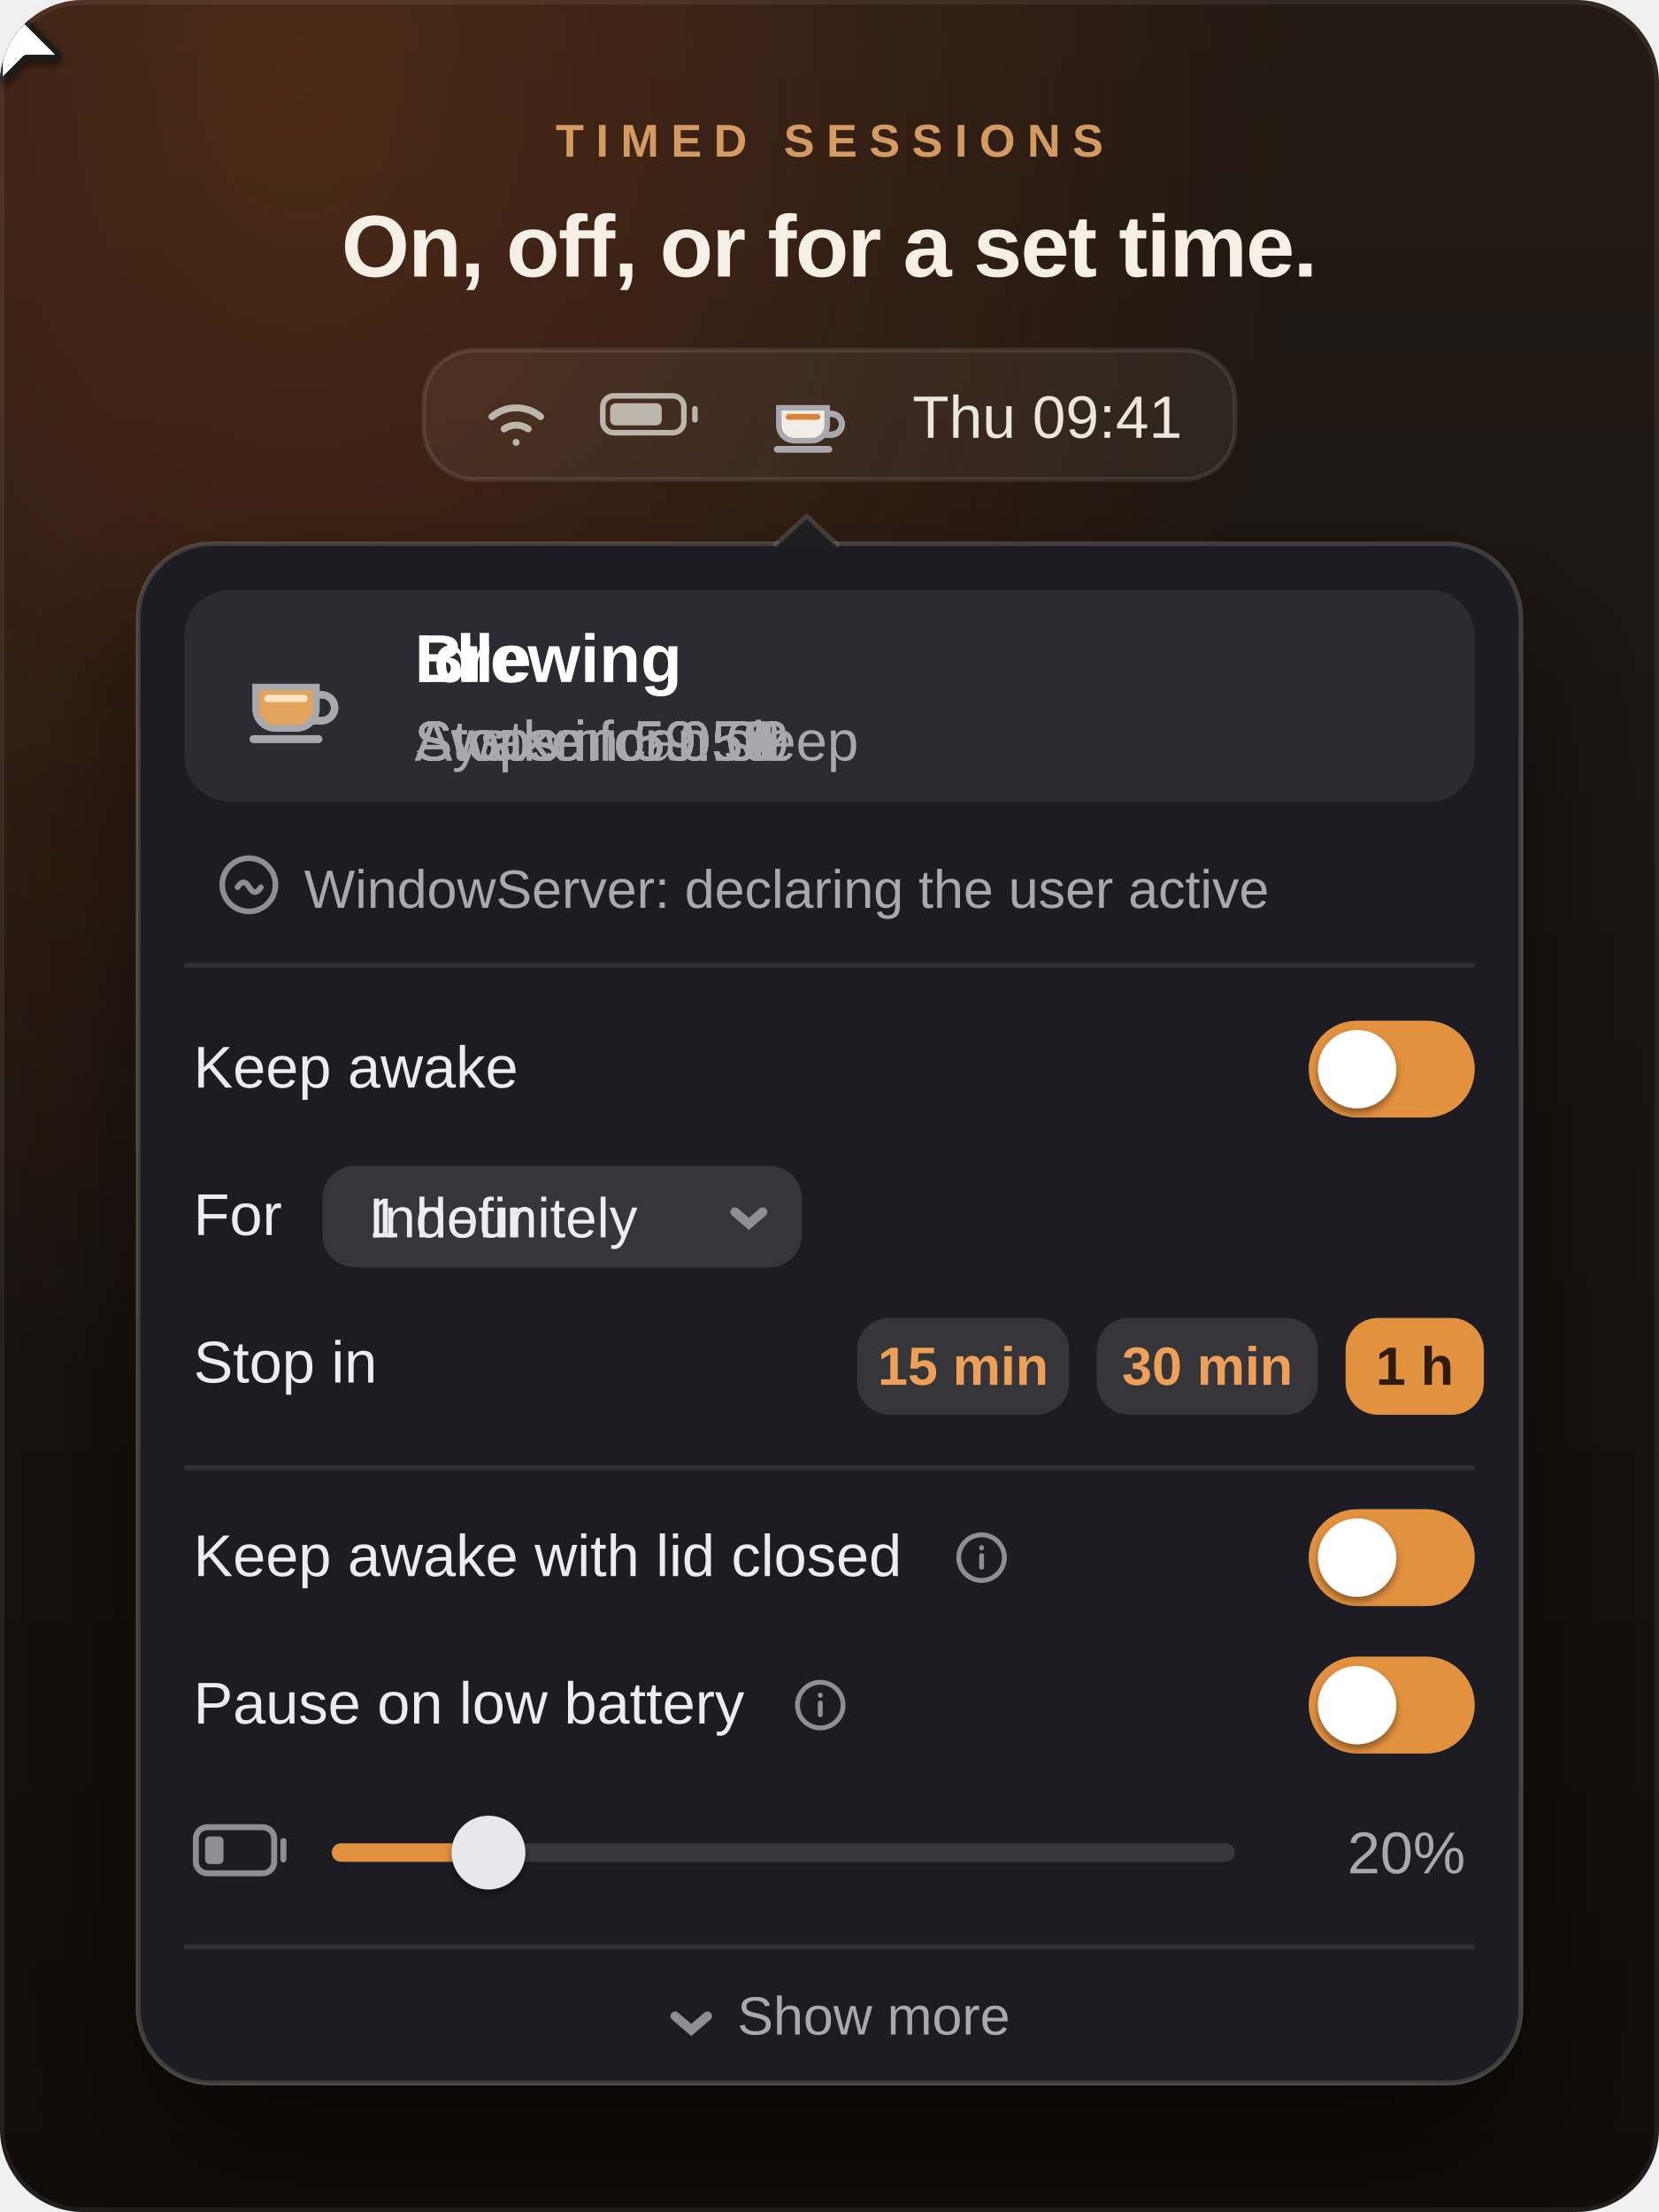
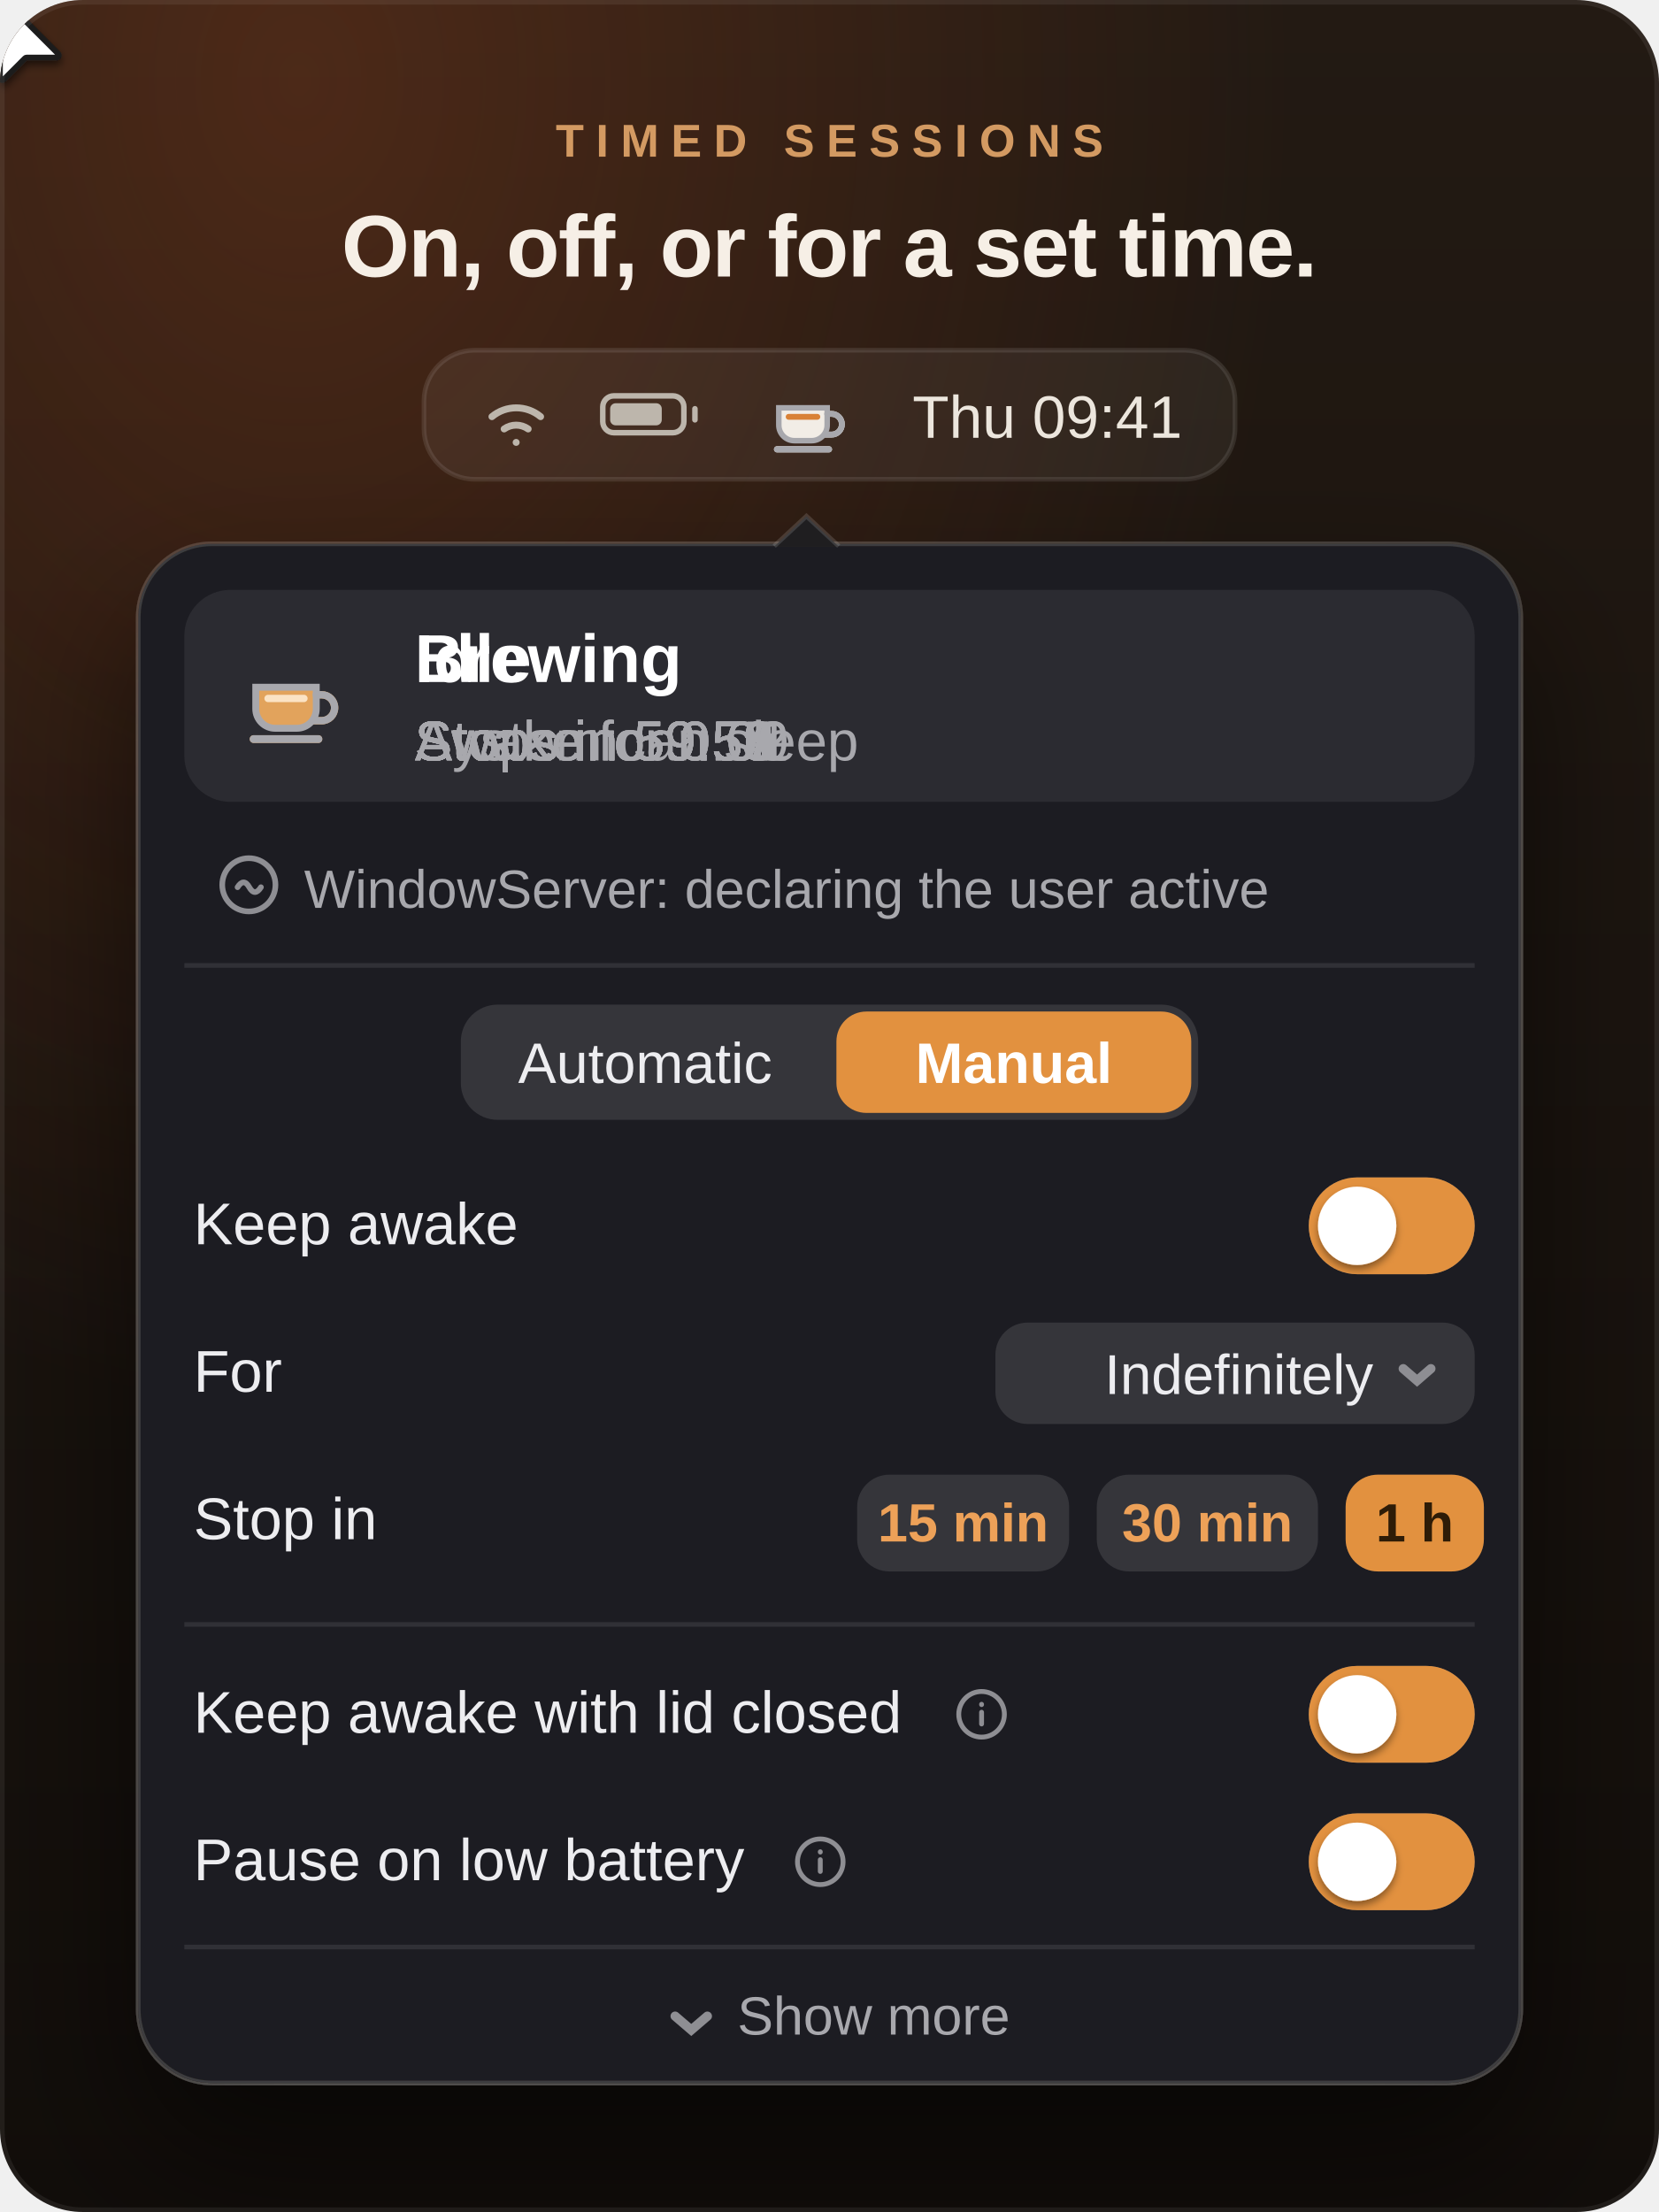
<svg xmlns="http://www.w3.org/2000/svg" viewBox="0 0 360 480" width="360" height="480" role="img" aria-label="Keepresso menu: switching keep-awake on, picking a one hour session that counts down, then switching it off">
-   <style>text{font-family:-apple-system, BlinkMacSystemFont, 'SF Pro Text', 'Segoe UI', 'Helvetica Neue', Arial, sans-serif}.steam{opacity:0;animation:steam 3s ease-in-out infinite}.steam.s2{animation-delay:1s}.steam.s3{animation-delay:2s}@keyframes steam{0%{opacity:0;transform:translateY(4px)}30%{opacity:.9;transform:translateY(0)}65%{opacity:.35;transform:translateY(-3px)}100%{opacity:0;transform:translateY(-6px)}}.sc&gt;g{opacity:0;animation:1.3s linear infinite}.sc&gt;g:nth-child(1){animation-name:c1}.sc&gt;g:nth-child(2){animation-name:c2}.sc&gt;g:nth-child(3){animation-name:c3}.sc&gt;g:nth-child(4){animation-name:c4}.sc&gt;g:nth-child(5){animation-name:c5}.sc&gt;g:nth-child(6){animation-name:c6}.sc&gt;g:nth-child(7){animation-name:c7}.sc&gt;g:nth-child(8){animation-name:c8}.sc&gt;g:nth-child(9){animation-name:c9}.sc&gt;g:nth-child(10){animation-name:c10}@keyframes c1{0%,0%{opacity:0}0.01%,10%{opacity:1}10.01%,100%{opacity:0}}@keyframes c2{0%,10%{opacity:0}10.01%,20%{opacity:1}20.01%,100%{opacity:0}}@keyframes c3{0%,20%{opacity:0}20.01%,30%{opacity:1}30.01%,100%{opacity:0}}@keyframes c4{0%,30%{opacity:0}30.01%,40%{opacity:1}40.01%,100%{opacity:0}}@keyframes c5{0%,40%{opacity:0}40.01%,50%{opacity:1}50.01%,100%{opacity:0}}@keyframes c6{0%,50%{opacity:0}50.01%,60%{opacity:1}60.01%,100%{opacity:0}}@keyframes c7{0%,60%{opacity:0}60.01%,70%{opacity:1}70.01%,100%{opacity:0}}@keyframes c8{0%,70%{opacity:0}70.01%,80%{opacity:1}80.01%,100%{opacity:0}}@keyframes c9{0%,80%{opacity:0}80.01%,90%{opacity:1}90.01%,100%{opacity:0}}@keyframes c10{0%,90%{opacity:0}90.01%,100%{opacity:1}100.01%,100%{opacity:0}}.su&gt;g{opacity:0;animation:2s linear infinite}.su&gt;g:nth-child(1){animation-name:u1}.su&gt;g:nth-child(2){animation-name:u2}.su&gt;g:nth-child(3){animation-name:u3}.su&gt;g:nth-child(4){animation-name:u4}.su&gt;g:nth-child(5){animation-name:u5}.su&gt;g:nth-child(6){animation-name:u6}.su&gt;g:nth-child(7){animation-name:u7}.su&gt;g:nth-child(8){animation-name:u8}@keyframes u1{0%,0.0%{opacity:0}0.01%,12.5%{opacity:1}12.51%,100%{opacity:0}}@keyframes u2{0%,12.5%{opacity:0}12.51%,25.0%{opacity:1}25.01%,100%{opacity:0}}@keyframes u3{0%,25.0%{opacity:0}25.01%,37.5%{opacity:1}37.51%,100%{opacity:0}}@keyframes u4{0%,37.5%{opacity:0}37.51%,50.0%{opacity:1}50.01%,100%{opacity:0}}@keyframes u5{0%,50.0%{opacity:0}50.01%,62.5%{opacity:1}62.51%,100%{opacity:0}}@keyframes u6{0%,62.5%{opacity:0}62.51%,75.0%{opacity:1}75.01%,100%{opacity:0}}@keyframes u7{0%,75.0%{opacity:0}75.01%,87.5%{opacity:1}87.51%,100%{opacity:0}}@keyframes u8{0%,87.5%{opacity:0}87.51%,100.0%{opacity:1}100.01%,100%{opacity:0}}@keyframes a1{0.000%{opacity:0;animation-timing-function:linear}13.333%{opacity:0;animation-timing-function:linear}14.375%{opacity:1;animation-timing-function:linear}85.625%{opacity:1;animation-timing-function:linear}86.667%{opacity:0;animation-timing-function:linear}100.000%{opacity:0;animation-timing-function:linear}}.a1{animation:a1 12s infinite}@keyframes a2{0.000%{opacity:1;animation-timing-function:linear}12.292%{opacity:1;animation-timing-function:linear}13.333%{opacity:0;animation-timing-function:linear}86.667%{opacity:0;animation-timing-function:linear}87.708%{opacity:1;animation-timing-function:linear}100.000%{opacity:1;animation-timing-function:linear}}.a2{animation:a2 12s infinite}@keyframes a3{0.000%{opacity:0;animation-timing-function:linear}13.333%{opacity:0;animation-timing-function:linear}15.000%{opacity:1;animation-timing-function:linear}85.000%{opacity:1;animation-timing-function:linear}86.667%{opacity:0;animation-timing-function:linear}100.000%{opacity:0;animation-timing-function:linear}}.a3{animation:a3 12s infinite}@keyframes a4{0.000%{opacity:0;animation-timing-function:linear}13.333%{opacity:0;animation-timing-function:linear}14.375%{opacity:1;animation-timing-function:linear}85.625%{opacity:1;animation-timing-function:linear}86.667%{opacity:0;animation-timing-function:linear}100.000%{opacity:0;animation-timing-function:linear}}.a4{animation:a4 12s infinite}@keyframes a5{0.000%{opacity:1;animation-timing-function:linear}12.292%{opacity:1;animation-timing-function:linear}13.333%{opacity:0;animation-timing-function:linear}86.667%{opacity:0;animation-timing-function:linear}87.708%{opacity:1;animation-timing-function:linear}100.000%{opacity:1;animation-timing-function:linear}}.a5{animation:a5 12s infinite}@keyframes a6{0.000%{opacity:0;animation-timing-function:linear}13.333%{opacity:0;animation-timing-function:linear}15.000%{opacity:1;animation-timing-function:linear}85.000%{opacity:1;animation-timing-function:linear}86.667%{opacity:0;animation-timing-function:linear}100.000%{opacity:0;animation-timing-function:linear}}.a6{animation:a6 12s infinite}@keyframes a7{0.000%{opacity:1;animation-timing-function:linear}12.708%{opacity:1;animation-timing-function:linear}13.333%{opacity:0;animation-timing-function:linear}86.667%{opacity:0;animation-timing-function:linear}87.292%{opacity:1;animation-timing-function:linear}100.000%{opacity:1;animation-timing-function:linear}}.a7{animation:a7 12s infinite}@keyframes a8{0.000%{opacity:0;animation-timing-function:linear}13.333%{opacity:0;animation-timing-function:linear}13.958%{opacity:1;animation-timing-function:linear}86.042%{opacity:1;animation-timing-function:linear}86.667%{opacity:0;animation-timing-function:linear}100.000%{opacity:0;animation-timing-function:linear}}.a8{animation:a8 12s infinite}@keyframes a9{0.000%{opacity:0;animation-timing-function:linear}13.333%{opacity:0;animation-timing-function:linear}13.417%{opacity:1;animation-timing-function:linear}21.583%{opacity:1;animation-timing-function:linear}21.667%{opacity:0;animation-timing-function:linear}100.000%{opacity:0;animation-timing-function:linear}}.a9{animation:a9 12s infinite}@keyframes a10{0.000%{opacity:0;animation-timing-function:linear}21.667%{opacity:0;animation-timing-function:linear}21.750%{opacity:1;animation-timing-function:linear}29.917%{opacity:1;animation-timing-function:linear}30.000%{opacity:0;animation-timing-function:linear}100.000%{opacity:0;animation-timing-function:linear}}.a10{animation:a10 12s infinite}@keyframes a11{0.000%{opacity:0;animation-timing-function:linear}30.000%{opacity:0;animation-timing-function:linear}30.083%{opacity:1;animation-timing-function:linear}33.250%{opacity:1;animation-timing-function:linear}33.333%{opacity:0;animation-timing-function:linear}100.000%{opacity:0;animation-timing-function:linear}}.a11{animation:a11 12s infinite}@keyframes a12{0.000%{opacity:0;animation-timing-function:linear}33.333%{opacity:0;animation-timing-function:linear}33.417%{opacity:1;animation-timing-function:linear}41.583%{opacity:1;animation-timing-function:linear}41.667%{opacity:0;animation-timing-function:linear}100.000%{opacity:0;animation-timing-function:linear}}.a12{animation:a12 12s infinite}@keyframes a13{0.000%{opacity:0;animation-timing-function:linear}41.667%{opacity:0;animation-timing-function:linear}41.750%{opacity:1;animation-timing-function:linear}49.917%{opacity:1;animation-timing-function:linear}50.000%{opacity:0;animation-timing-function:linear}100.000%{opacity:0;animation-timing-function:linear}}.a13{animation:a13 12s infinite}@keyframes a14{0.000%{opacity:0;animation-timing-function:linear}50.000%{opacity:0;animation-timing-function:linear}50.083%{opacity:1;animation-timing-function:linear}58.250%{opacity:1;animation-timing-function:linear}58.333%{opacity:0;animation-timing-function:linear}100.000%{opacity:0;animation-timing-function:linear}}.a14{animation:a14 12s infinite}@keyframes a15{0.000%{opacity:0;animation-timing-function:linear}58.333%{opacity:0;animation-timing-function:linear}58.417%{opacity:1;animation-timing-function:linear}66.583%{opacity:1;animation-timing-function:linear}66.667%{opacity:0;animation-timing-function:linear}100.000%{opacity:0;animation-timing-function:linear}}.a15{animation:a15 12s infinite}@keyframes a16{0.000%{opacity:0;animation-timing-function:linear}66.667%{opacity:0;animation-timing-function:linear}66.750%{opacity:1;animation-timing-function:linear}74.917%{opacity:1;animation-timing-function:linear}75.000%{opacity:0;animation-timing-function:linear}100.000%{opacity:0;animation-timing-function:linear}}.a16{animation:a16 12s infinite}@keyframes a17{0.000%{opacity:0;animation-timing-function:linear}75.000%{opacity:0;animation-timing-function:linear}75.083%{opacity:1;animation-timing-function:linear}83.250%{opacity:1;animation-timing-function:linear}83.333%{opacity:0;animation-timing-function:linear}100.000%{opacity:0;animation-timing-function:linear}}.a17{animation:a17 12s infinite}@keyframes a18{0.000%{opacity:0;animation-timing-function:linear}83.333%{opacity:0;animation-timing-function:linear}83.417%{opacity:1;animation-timing-function:linear}86.583%{opacity:1;animation-timing-function:linear}86.667%{opacity:0;animation-timing-function:linear}100.000%{opacity:0;animation-timing-function:linear}}.a18{animation:a18 12s infinite}@keyframes a19{0.000%{opacity:0;animation-timing-function:linear}13.333%{opacity:0;animation-timing-function:linear}14.375%{opacity:1;animation-timing-function:linear}85.625%{opacity:1;animation-timing-function:linear}86.667%{opacity:0;animation-timing-function:linear}100.000%{opacity:0;animation-timing-function:linear}}.a19{animation:a19 12s infinite}@keyframes a20{0.000%{transform:translateX(0px);animation-timing-function:linear}13.333%{transform:translateX(0px);animation-timing-function:ease-in-out}15.417%{transform:translateX(15px);animation-timing-function:linear}86.667%{transform:translateX(15px);animation-timing-function:ease-in-out}88.750%{transform:translateX(0px);animation-timing-function:linear}100.000%{transform:translateX(0px);animation-timing-function:linear}}.a20{animation:a20 12s infinite}@keyframes a21{0.000%{opacity:1;animation-timing-function:linear}32.708%{opacity:1;animation-timing-function:linear}33.333%{opacity:0;animation-timing-function:linear}86.667%{opacity:0;animation-timing-function:linear}87.292%{opacity:1;animation-timing-function:linear}100.000%{opacity:1;animation-timing-function:linear}}.a21{animation:a21 12s infinite}@keyframes a22{0.000%{opacity:0;animation-timing-function:linear}33.333%{opacity:0;animation-timing-function:linear}33.958%{opacity:1;animation-timing-function:linear}86.042%{opacity:1;animation-timing-function:linear}86.667%{opacity:0;animation-timing-function:linear}100.000%{opacity:0;animation-timing-function:linear}}.a22{animation:a22 12s infinite}@keyframes a23{0.000%{opacity:0;animation-timing-function:linear}33.333%{opacity:0;animation-timing-function:linear}33.750%{opacity:1;animation-timing-function:linear}36.667%{opacity:1;animation-timing-function:linear}37.083%{opacity:0;animation-timing-function:linear}100.000%{opacity:0;animation-timing-function:linear}}.a23{animation:a23 12s infinite}@keyframes a24{0.000%{opacity:0;animation-timing-function:linear}15.833%{opacity:0;animation-timing-function:linear}17.083%{opacity:1;animation-timing-function:linear}84.583%{opacity:1;animation-timing-function:linear}85.833%{opacity:0;animation-timing-function:linear}100.000%{opacity:0;animation-timing-function:linear}}.a24{animation:a24 12s infinite}@keyframes a25{0.000%{opacity:0;animation-timing-function:linear}100.000%{opacity:0;animation-timing-function:linear}}.a25{animation:a25 12s infinite}@keyframes a26{0.000%{transform:translateX(0px);animation-timing-function:linear}100.000%{transform:translateX(0px);animation-timing-function:linear}}.a26{animation:a26 12s infinite}@keyframes a27{0.000%{opacity:1;animation-timing-function:linear}100.000%{opacity:1;animation-timing-function:linear}}.a27{animation:a27 12s infinite}@keyframes a28{0.000%{transform:translateX(15px);animation-timing-function:linear}100.000%{transform:translateX(15px);animation-timing-function:linear}}.a28{animation:a28 12s infinite}@keyframes a29{0.000%{transform:translateY(-32px);animation-timing-function:linear}13.333%{transform:translateY(-32px);animation-timing-function:ease-in-out}16.250%{transform:translateY(0px);animation-timing-function:linear}86.667%{transform:translateY(0px);animation-timing-function:ease-in-out}89.583%{transform:translateY(-32px);animation-timing-function:linear}100.000%{transform:translateY(-32px);animation-timing-function:linear}}.a29{animation:a29 12s infinite}@keyframes a30{0.000%{transform:translate(250px,388px);animation-timing-function:cubic-bezier(.3,.7,.3,1)}5.000%{transform:translate(250px,388px);animation-timing-function:cubic-bezier(.3,.7,.3,1)}11.667%{transform:translate(306px,235px);animation-timing-function:cubic-bezier(.3,.7,.3,1)}23.333%{transform:translate(306px,235px);animation-timing-function:cubic-bezier(.3,.7,.3,1)}30.000%{transform:translate(310.0px,300px);animation-timing-function:cubic-bezier(.3,.7,.3,1)}39.167%{transform:translate(310.0px,300px);animation-timing-function:cubic-bezier(.3,.7,.3,1)}46.667%{transform:translate(250px,388px);animation-timing-function:cubic-bezier(.3,.7,.3,1)}76.667%{transform:translate(250px,388px);animation-timing-function:cubic-bezier(.3,.7,.3,1)}83.333%{transform:translate(306px,235px);animation-timing-function:cubic-bezier(.3,.7,.3,1)}100.000%{transform:translate(306px,235px);animation-timing-function:linear}}.a30{animation:a30 12s infinite}@keyframes a31{0.000%{opacity:0;animation-timing-function:linear}2.083%{opacity:0;animation-timing-function:linear}3.542%{opacity:1;animation-timing-function:linear}46.875%{opacity:1;animation-timing-function:linear}48.333%{opacity:0;animation-timing-function:linear}75.000%{opacity:0;animation-timing-function:linear}76.458%{opacity:1;animation-timing-function:linear}90.208%{opacity:1;animation-timing-function:linear}91.667%{opacity:0;animation-timing-function:linear}100.000%{opacity:0;animation-timing-function:linear}}.a31{animation:a31 12s infinite}@keyframes a32{0.000%{transform:scale(1);animation-timing-function:linear}11.333%{transform:scale(1);animation-timing-function:linear}12.500%{transform:scale(0.8);animation-timing-function:linear}13.500%{transform:scale(0.8);animation-timing-function:linear}14.667%{transform:scale(1);animation-timing-function:linear}31.750%{transform:scale(1);animation-timing-function:linear}32.917%{transform:scale(0.8);animation-timing-function:linear}33.917%{transform:scale(0.8);animation-timing-function:linear}35.083%{transform:scale(1);animation-timing-function:linear}84.667%{transform:scale(1);animation-timing-function:linear}85.833%{transform:scale(0.8);animation-timing-function:linear}86.833%{transform:scale(0.8);animation-timing-function:linear}88.000%{transform:scale(1);animation-timing-function:linear}100.000%{transform:scale(1);animation-timing-function:linear}}.a32{animation:a32 12s infinite}@media (prefers-reduced-motion:reduce){*{animation-play-state:paused!important;animation-delay:0s!important}.sc&gt;g:first-child,.su&gt;g:first-child{animation:none!important;opacity:1}}</style>
+   <style>text{font-family:-apple-system, BlinkMacSystemFont, 'SF Pro Text', 'Segoe UI', 'Helvetica Neue', Arial, sans-serif}.steam{opacity:0;animation:steam 3s ease-in-out infinite}.steam.s2{animation-delay:1s}.steam.s3{animation-delay:2s}@keyframes steam{0%{opacity:0;transform:translateY(4px)}30%{opacity:.9;transform:translateY(0)}65%{opacity:.35;transform:translateY(-3px)}100%{opacity:0;transform:translateY(-6px)}}.sc&gt;g{opacity:0;animation:1.3s linear infinite}.sc&gt;g:nth-child(1){animation-name:c1}.sc&gt;g:nth-child(2){animation-name:c2}.sc&gt;g:nth-child(3){animation-name:c3}.sc&gt;g:nth-child(4){animation-name:c4}.sc&gt;g:nth-child(5){animation-name:c5}.sc&gt;g:nth-child(6){animation-name:c6}.sc&gt;g:nth-child(7){animation-name:c7}.sc&gt;g:nth-child(8){animation-name:c8}.sc&gt;g:nth-child(9){animation-name:c9}.sc&gt;g:nth-child(10){animation-name:c10}@keyframes c1{0%,0%{opacity:0}0.01%,10%{opacity:1}10.01%,100%{opacity:0}}@keyframes c2{0%,10%{opacity:0}10.01%,20%{opacity:1}20.01%,100%{opacity:0}}@keyframes c3{0%,20%{opacity:0}20.01%,30%{opacity:1}30.01%,100%{opacity:0}}@keyframes c4{0%,30%{opacity:0}30.01%,40%{opacity:1}40.01%,100%{opacity:0}}@keyframes c5{0%,40%{opacity:0}40.01%,50%{opacity:1}50.01%,100%{opacity:0}}@keyframes c6{0%,50%{opacity:0}50.01%,60%{opacity:1}60.01%,100%{opacity:0}}@keyframes c7{0%,60%{opacity:0}60.01%,70%{opacity:1}70.01%,100%{opacity:0}}@keyframes c8{0%,70%{opacity:0}70.01%,80%{opacity:1}80.01%,100%{opacity:0}}@keyframes c9{0%,80%{opacity:0}80.01%,90%{opacity:1}90.01%,100%{opacity:0}}@keyframes c10{0%,90%{opacity:0}90.01%,100%{opacity:1}100.01%,100%{opacity:0}}.su&gt;g{opacity:0;animation:2s linear infinite}.su&gt;g:nth-child(1){animation-name:u1}.su&gt;g:nth-child(2){animation-name:u2}.su&gt;g:nth-child(3){animation-name:u3}.su&gt;g:nth-child(4){animation-name:u4}.su&gt;g:nth-child(5){animation-name:u5}.su&gt;g:nth-child(6){animation-name:u6}.su&gt;g:nth-child(7){animation-name:u7}.su&gt;g:nth-child(8){animation-name:u8}@keyframes u1{0%,0.0%{opacity:0}0.01%,12.5%{opacity:1}12.51%,100%{opacity:0}}@keyframes u2{0%,12.5%{opacity:0}12.51%,25.0%{opacity:1}25.01%,100%{opacity:0}}@keyframes u3{0%,25.0%{opacity:0}25.01%,37.5%{opacity:1}37.51%,100%{opacity:0}}@keyframes u4{0%,37.5%{opacity:0}37.51%,50.0%{opacity:1}50.01%,100%{opacity:0}}@keyframes u5{0%,50.0%{opacity:0}50.01%,62.5%{opacity:1}62.51%,100%{opacity:0}}@keyframes u6{0%,62.5%{opacity:0}62.51%,75.0%{opacity:1}75.01%,100%{opacity:0}}@keyframes u7{0%,75.0%{opacity:0}75.01%,87.5%{opacity:1}87.51%,100%{opacity:0}}@keyframes u8{0%,87.5%{opacity:0}87.51%,100.0%{opacity:1}100.01%,100%{opacity:0}}@keyframes a1{0.000%{opacity:0;animation-timing-function:linear}13.333%{opacity:0;animation-timing-function:linear}14.375%{opacity:1;animation-timing-function:linear}85.625%{opacity:1;animation-timing-function:linear}86.667%{opacity:0;animation-timing-function:linear}100.000%{opacity:0;animation-timing-function:linear}}.a1{animation:a1 12s infinite}@keyframes a2{0.000%{opacity:1;animation-timing-function:linear}12.292%{opacity:1;animation-timing-function:linear}13.333%{opacity:0;animation-timing-function:linear}86.667%{opacity:0;animation-timing-function:linear}87.708%{opacity:1;animation-timing-function:linear}100.000%{opacity:1;animation-timing-function:linear}}.a2{animation:a2 12s infinite}@keyframes a3{0.000%{opacity:0;animation-timing-function:linear}13.333%{opacity:0;animation-timing-function:linear}15.000%{opacity:1;animation-timing-function:linear}85.000%{opacity:1;animation-timing-function:linear}86.667%{opacity:0;animation-timing-function:linear}100.000%{opacity:0;animation-timing-function:linear}}.a3{animation:a3 12s infinite}@keyframes a4{0.000%{opacity:0;animation-timing-function:linear}13.333%{opacity:0;animation-timing-function:linear}14.375%{opacity:1;animation-timing-function:linear}85.625%{opacity:1;animation-timing-function:linear}86.667%{opacity:0;animation-timing-function:linear}100.000%{opacity:0;animation-timing-function:linear}}.a4{animation:a4 12s infinite}@keyframes a5{0.000%{opacity:1;animation-timing-function:linear}12.292%{opacity:1;animation-timing-function:linear}13.333%{opacity:0;animation-timing-function:linear}86.667%{opacity:0;animation-timing-function:linear}87.708%{opacity:1;animation-timing-function:linear}100.000%{opacity:1;animation-timing-function:linear}}.a5{animation:a5 12s infinite}@keyframes a6{0.000%{opacity:0;animation-timing-function:linear}13.333%{opacity:0;animation-timing-function:linear}15.000%{opacity:1;animation-timing-function:linear}85.000%{opacity:1;animation-timing-function:linear}86.667%{opacity:0;animation-timing-function:linear}100.000%{opacity:0;animation-timing-function:linear}}.a6{animation:a6 12s infinite}@keyframes a7{0.000%{opacity:1;animation-timing-function:linear}12.708%{opacity:1;animation-timing-function:linear}13.333%{opacity:0;animation-timing-function:linear}86.667%{opacity:0;animation-timing-function:linear}87.292%{opacity:1;animation-timing-function:linear}100.000%{opacity:1;animation-timing-function:linear}}.a7{animation:a7 12s infinite}@keyframes a8{0.000%{opacity:0;animation-timing-function:linear}13.333%{opacity:0;animation-timing-function:linear}13.958%{opacity:1;animation-timing-function:linear}86.042%{opacity:1;animation-timing-function:linear}86.667%{opacity:0;animation-timing-function:linear}100.000%{opacity:0;animation-timing-function:linear}}.a8{animation:a8 12s infinite}@keyframes a9{0.000%{opacity:0;animation-timing-function:linear}13.333%{opacity:0;animation-timing-function:linear}13.417%{opacity:1;animation-timing-function:linear}21.583%{opacity:1;animation-timing-function:linear}21.667%{opacity:0;animation-timing-function:linear}100.000%{opacity:0;animation-timing-function:linear}}.a9{animation:a9 12s infinite}@keyframes a10{0.000%{opacity:0;animation-timing-function:linear}21.667%{opacity:0;animation-timing-function:linear}21.750%{opacity:1;animation-timing-function:linear}29.917%{opacity:1;animation-timing-function:linear}30.000%{opacity:0;animation-timing-function:linear}100.000%{opacity:0;animation-timing-function:linear}}.a10{animation:a10 12s infinite}@keyframes a11{0.000%{opacity:0;animation-timing-function:linear}30.000%{opacity:0;animation-timing-function:linear}30.083%{opacity:1;animation-timing-function:linear}33.250%{opacity:1;animation-timing-function:linear}33.333%{opacity:0;animation-timing-function:linear}100.000%{opacity:0;animation-timing-function:linear}}.a11{animation:a11 12s infinite}@keyframes a12{0.000%{opacity:0;animation-timing-function:linear}33.333%{opacity:0;animation-timing-function:linear}33.417%{opacity:1;animation-timing-function:linear}41.583%{opacity:1;animation-timing-function:linear}41.667%{opacity:0;animation-timing-function:linear}100.000%{opacity:0;animation-timing-function:linear}}.a12{animation:a12 12s infinite}@keyframes a13{0.000%{opacity:0;animation-timing-function:linear}41.667%{opacity:0;animation-timing-function:linear}41.750%{opacity:1;animation-timing-function:linear}49.917%{opacity:1;animation-timing-function:linear}50.000%{opacity:0;animation-timing-function:linear}100.000%{opacity:0;animation-timing-function:linear}}.a13{animation:a13 12s infinite}@keyframes a14{0.000%{opacity:0;animation-timing-function:linear}50.000%{opacity:0;animation-timing-function:linear}50.083%{opacity:1;animation-timing-function:linear}58.250%{opacity:1;animation-timing-function:linear}58.333%{opacity:0;animation-timing-function:linear}100.000%{opacity:0;animation-timing-function:linear}}.a14{animation:a14 12s infinite}@keyframes a15{0.000%{opacity:0;animation-timing-function:linear}58.333%{opacity:0;animation-timing-function:linear}58.417%{opacity:1;animation-timing-function:linear}66.583%{opacity:1;animation-timing-function:linear}66.667%{opacity:0;animation-timing-function:linear}100.000%{opacity:0;animation-timing-function:linear}}.a15{animation:a15 12s infinite}@keyframes a16{0.000%{opacity:0;animation-timing-function:linear}66.667%{opacity:0;animation-timing-function:linear}66.750%{opacity:1;animation-timing-function:linear}74.917%{opacity:1;animation-timing-function:linear}75.000%{opacity:0;animation-timing-function:linear}100.000%{opacity:0;animation-timing-function:linear}}.a16{animation:a16 12s infinite}@keyframes a17{0.000%{opacity:0;animation-timing-function:linear}75.000%{opacity:0;animation-timing-function:linear}75.083%{opacity:1;animation-timing-function:linear}83.250%{opacity:1;animation-timing-function:linear}83.333%{opacity:0;animation-timing-function:linear}100.000%{opacity:0;animation-timing-function:linear}}.a17{animation:a17 12s infinite}@keyframes a18{0.000%{opacity:0;animation-timing-function:linear}83.333%{opacity:0;animation-timing-function:linear}83.417%{opacity:1;animation-timing-function:linear}86.583%{opacity:1;animation-timing-function:linear}86.667%{opacity:0;animation-timing-function:linear}100.000%{opacity:0;animation-timing-function:linear}}.a18{animation:a18 12s infinite}@keyframes a19{0.000%{opacity:0;animation-timing-function:linear}13.333%{opacity:0;animation-timing-function:linear}14.375%{opacity:1;animation-timing-function:linear}85.625%{opacity:1;animation-timing-function:linear}86.667%{opacity:0;animation-timing-function:linear}100.000%{opacity:0;animation-timing-function:linear}}.a19{animation:a19 12s infinite}@keyframes a20{0.000%{transform:translateX(0px);animation-timing-function:linear}13.333%{transform:translateX(0px);animation-timing-function:ease-in-out}15.417%{transform:translateX(15px);animation-timing-function:linear}86.667%{transform:translateX(15px);animation-timing-function:ease-in-out}88.750%{transform:translateX(0px);animation-timing-function:linear}100.000%{transform:translateX(0px);animation-timing-function:linear}}.a20{animation:a20 12s infinite}@keyframes a21{0.000%{opacity:0;animation-timing-function:linear}33.333%{opacity:0;animation-timing-function:linear}33.750%{opacity:1;animation-timing-function:linear}36.667%{opacity:1;animation-timing-function:linear}37.083%{opacity:0;animation-timing-function:linear}100.000%{opacity:0;animation-timing-function:linear}}.a21{animation:a21 12s infinite}@keyframes a22{0.000%{opacity:0;animation-timing-function:linear}15.833%{opacity:0;animation-timing-function:linear}17.083%{opacity:1;animation-timing-function:linear}84.583%{opacity:1;animation-timing-function:linear}85.833%{opacity:0;animation-timing-function:linear}100.000%{opacity:0;animation-timing-function:linear}}.a22{animation:a22 12s infinite}@keyframes a23{0.000%{opacity:0;animation-timing-function:linear}100.000%{opacity:0;animation-timing-function:linear}}.a23{animation:a23 12s infinite}@keyframes a24{0.000%{transform:translateX(0px);animation-timing-function:linear}100.000%{transform:translateX(0px);animation-timing-function:linear}}.a24{animation:a24 12s infinite}@keyframes a25{0.000%{opacity:0;animation-timing-function:linear}100.000%{opacity:0;animation-timing-function:linear}}.a25{animation:a25 12s infinite}@keyframes a26{0.000%{transform:translateX(0px);animation-timing-function:linear}100.000%{transform:translateX(0px);animation-timing-function:linear}}.a26{animation:a26 12s infinite}@keyframes a27{0.000%{transform:translateY(-32px);animation-timing-function:linear}13.333%{transform:translateY(-32px);animation-timing-function:ease-in-out}16.250%{transform:translateY(0px);animation-timing-function:linear}86.667%{transform:translateY(0px);animation-timing-function:ease-in-out}89.583%{transform:translateY(-32px);animation-timing-function:linear}100.000%{transform:translateY(-32px);animation-timing-function:linear}}.a27{animation:a27 12s infinite}@keyframes a28{0.000%{transform:translate(250px,388px);animation-timing-function:cubic-bezier(.3,.7,.3,1)}5.000%{transform:translate(250px,388px);animation-timing-function:cubic-bezier(.3,.7,.3,1)}11.667%{transform:translate(306px,269px);animation-timing-function:cubic-bezier(.3,.7,.3,1)}23.333%{transform:translate(306px,269px);animation-timing-function:cubic-bezier(.3,.7,.3,1)}30.000%{transform:translate(310.0px,334px);animation-timing-function:cubic-bezier(.3,.7,.3,1)}39.167%{transform:translate(310.0px,334px);animation-timing-function:cubic-bezier(.3,.7,.3,1)}46.667%{transform:translate(250px,388px);animation-timing-function:cubic-bezier(.3,.7,.3,1)}76.667%{transform:translate(250px,388px);animation-timing-function:cubic-bezier(.3,.7,.3,1)}83.333%{transform:translate(306px,269px);animation-timing-function:cubic-bezier(.3,.7,.3,1)}100.000%{transform:translate(306px,269px);animation-timing-function:linear}}.a28{animation:a28 12s infinite}@keyframes a29{0.000%{opacity:0;animation-timing-function:linear}2.083%{opacity:0;animation-timing-function:linear}3.542%{opacity:1;animation-timing-function:linear}46.875%{opacity:1;animation-timing-function:linear}48.333%{opacity:0;animation-timing-function:linear}75.000%{opacity:0;animation-timing-function:linear}76.458%{opacity:1;animation-timing-function:linear}90.208%{opacity:1;animation-timing-function:linear}91.667%{opacity:0;animation-timing-function:linear}100.000%{opacity:0;animation-timing-function:linear}}.a29{animation:a29 12s infinite}@keyframes a30{0.000%{transform:scale(1);animation-timing-function:linear}11.333%{transform:scale(1);animation-timing-function:linear}12.500%{transform:scale(0.8);animation-timing-function:linear}13.500%{transform:scale(0.8);animation-timing-function:linear}14.667%{transform:scale(1);animation-timing-function:linear}31.750%{transform:scale(1);animation-timing-function:linear}32.917%{transform:scale(0.8);animation-timing-function:linear}33.917%{transform:scale(0.8);animation-timing-function:linear}35.083%{transform:scale(1);animation-timing-function:linear}84.667%{transform:scale(1);animation-timing-function:linear}85.833%{transform:scale(0.8);animation-timing-function:linear}86.833%{transform:scale(0.8);animation-timing-function:linear}88.000%{transform:scale(1);animation-timing-function:linear}100.000%{transform:scale(1);animation-timing-function:linear}}.a30{animation:a30 12s infinite}@media (prefers-reduced-motion:reduce){*{animation-play-state:paused!important;animation-delay:0s!important}.sc&gt;g:first-child,.su&gt;g:first-child{animation:none!important;opacity:1}}</style>
  <defs>
    <linearGradient id="bg" x1="0" y1="0" x2="0" y2="1">
      <stop offset="0" stop-color="#231a13" />
      <stop offset="1" stop-color="#110d0a" />
    </linearGradient>
    <radialGradient id="glow" cx="18%" cy="4%" r="60%">
      <stop offset="0" stop-color="#a64b23" stop-opacity=".32" />
      <stop offset="1" stop-color="#a64b23" stop-opacity="0" />
    </radialGradient>
    <filter id="pop" x="-20%" y="-10%" width="140%" height="130%">
      <feDropShadow dx="0" dy="16" stdDeviation="16" flood-color="#000" flood-opacity=".55" />
    </filter>
    <filter id="knob" x="-50%" y="-50%" width="200%" height="200%">
      <feDropShadow dx="0" dy="1" stdDeviation=".8" flood-color="#000" flood-opacity=".4" />
    </filter>
    <filter id="cur" x="-50%" y="-50%" width="200%" height="200%">
      <feDropShadow dx="0" dy="1" stdDeviation="1" flood-color="#000" flood-opacity=".6" />
    </filter>
    <clipPath id="card">
      <rect width="360" height="480" rx="18" />
    </clipPath>
  </defs>
  <g clip-path="url(#card)">
    <rect width="360" height="480" fill="url(#bg)" />
    <rect width="360" height="480" fill="url(#glow)" />
    <text x="180.0" y="34" font-size="10" fill="#d39a62" font-weight="700" text-anchor="middle" font-family="ui-monospace, 'SF Mono', SFMono-Regular, Menlo, Consolas, monospace" letter-spacing="2.6">TIMED SESSIONS</text>
    <text x="180.0" y="60" font-size="19" fill="#f6efe6" font-weight="800" text-anchor="middle" letter-spacing="-.3">On, off, or for a set time.</text>
    <rect x="92" y="76" width="176" height="28" rx="11" fill="rgba(255,255,255,.055)" stroke="rgba(255,255,255,.1)" />
    <g transform="translate(103 81) scale(.75)" fill="none" stroke="#bdb6ac" stroke-width="2" stroke-linecap="round">
      <path d="M5 12.55a11 11 0 0 1 14.08 0M8.53 16.11a6 6 0 0 1 6.95 0M12 20h.01" />
    </g>
    <g transform="translate(130 83.5) scale(.8)" fill="none" stroke="#bdb6ac" stroke-width="1.5">
      <rect x="1" y="3" width="22" height="10" rx="3" />
      <path d="M26 6.5v3" stroke-linecap="round" />
      <rect x="3" y="5" width="14" height="6" rx="1.5" fill="#bdb6ac" stroke="none" />
    </g>
    <text x="198" y="95" font-size="13" fill="#ece6dd" font-weight="500" text-anchor="start" style="font-variant-numeric:tabular-nums">Thu 09:41</text>
    <g transform="translate(163 78) scale(0.375)">
      <g class="a6">
        <path class="steam s1" d="M26 11c-2.6 3.2 2.6 5 0 9.5" stroke="#e2a35c" stroke-width="3.2" stroke-linecap="round" fill="none" />
        <path class="steam s2" d="M35 9c-2.6 3.2 2.6 5 0 9.5" stroke="#e2a35c" stroke-width="3.2" stroke-linecap="round" fill="none" />
      </g>
      <g class="a4">
        <path d="M16 28h28v10a9 9 0 0 1-9 9h-10a9 9 0 0 1-9-9V28Z" fill="#f2ede6" />
        <rect x="20" y="31.5" width="20" height="3.4" rx="1.7" fill="#d98136" />
        <path d="M44 31.5h2.5a6 6 0 0 1 0 12H43" stroke="#f2ede6" stroke-width="3.4" stroke-linecap="round" fill="none" />
        <path d="M15 52h30" stroke="#f2ede6" stroke-width="3.6" stroke-linecap="round" />
      </g>
      <g class="a5">
        <path d="M16 28h28v10a9 9 0 0 1-9 9h-10a9 9 0 0 1-9-9V28Z" fill="none" stroke="#a8a8ad" stroke-width="3.2" />
        <path d="M44 31.5h2.5a6 6 0 0 1 0 12H43" stroke="#a8a8ad" stroke-width="3.4" stroke-linecap="round" fill="none" />
        <path d="M15 52h30" stroke="#a8a8ad" stroke-width="3.6" stroke-linecap="round" />
      </g>
    </g>
    <g filter="url(#pop)">
      <rect x="30" y="118" width="300" height="334" rx="16" fill="#1f1e20" stroke="rgba(255,255,255,.14)" />
    </g>
    <path d="M168 118.6L175 112L182 118.6Z" fill="#1f1e20" />
    <path d="M168 118.5L175 112L182 118.5" fill="none" stroke="rgba(255,255,255,.14)" />
    <rect x="40" y="128" width="280" height="46" rx="10" fill="rgba(255,255,255,.07)" />
    <g transform="translate(48 136) scale(0.4688)">
      <g class="a3">
        <path class="steam s1" d="M24 12c-2.6 3.2 2.6 5 0 9.5" stroke="#e2a35c" stroke-width="3.2" stroke-linecap="round" fill="none" />
        <path class="steam s2" d="M32 9c-2.6 3.2 2.6 5 0 9.5" stroke="#e2a35c" stroke-width="3.2" stroke-linecap="round" fill="none" />
        <path class="steam s3" d="M40 12c-2.6 3.2 2.6 5 0 9.5" stroke="#e2a35c" stroke-width="3.2" stroke-linecap="round" fill="none" />
      </g>
      <g class="a1">
        <path d="M16 28h28v10a9 9 0 0 1-9 9h-10a9 9 0 0 1-9-9V28Z" fill="#e2a35c" />
        <rect x="20" y="31.5" width="20" height="3.4" rx="1.7" fill="#fbe3c4" />
        <path d="M44 31.5h2.5a6 6 0 0 1 0 12H43" stroke="#e2a35c" stroke-width="3.4" stroke-linecap="round" fill="none" />
        <path d="M15 52h30" stroke="#e2a35c" stroke-width="3.6" stroke-linecap="round" />
      </g>
      <g class="a2">
        <path d="M16 28h28v10a9 9 0 0 1-9 9h-10a9 9 0 0 1-9-9V28Z" fill="none" stroke="#a8a8ad" stroke-width="3.2" />
        <path d="M44 31.5h2.5a6 6 0 0 1 0 12H43" stroke="#a8a8ad" stroke-width="3.4" stroke-linecap="round" fill="none" />
        <path d="M15 52h30" stroke="#a8a8ad" stroke-width="3.6" stroke-linecap="round" />
      </g>
    </g>
    <g class="a7">
      <text x="90" y="148" font-size="14.7" fill="#ffffff" font-weight="700" text-anchor="start">Idle</text>
      <text x="90" y="165" font-size="12.2" fill="#a8a8ad" font-weight="400" text-anchor="start" style="font-variant-numeric:tabular-nums">System can sleep</text>
    </g>
    <g class="a8">
      <text x="90" y="148" font-size="14.7" fill="#ffffff" font-weight="700" text-anchor="start">Brewing</text>
    </g>
    <text x="90" y="165" font-size="12.2" fill="#a8a8ad" font-weight="400" text-anchor="start" class="a9" style="font-variant-numeric:tabular-nums">Awake for 0:00</text>
    <text x="90" y="165" font-size="12.2" fill="#a8a8ad" font-weight="400" text-anchor="start" class="a10" style="font-variant-numeric:tabular-nums">Awake for 0:01</text>
    <text x="90" y="165" font-size="12.2" fill="#a8a8ad" font-weight="400" text-anchor="start" class="a11" style="font-variant-numeric:tabular-nums">Awake for 0:02</text>
    <text x="90" y="165" font-size="12.2" fill="#a8a8ad" font-weight="400" text-anchor="start" class="a12" style="font-variant-numeric:tabular-nums">Stops in 59:59</text>
    <text x="90" y="165" font-size="12.2" fill="#a8a8ad" font-weight="400" text-anchor="start" class="a13" style="font-variant-numeric:tabular-nums">Stops in 59:58</text>
    <text x="90" y="165" font-size="12.2" fill="#a8a8ad" font-weight="400" text-anchor="start" class="a14" style="font-variant-numeric:tabular-nums">Stops in 59:57</text>
    <text x="90" y="165" font-size="12.2" fill="#a8a8ad" font-weight="400" text-anchor="start" class="a15" style="font-variant-numeric:tabular-nums">Stops in 59:56</text>
    <text x="90" y="165" font-size="12.2" fill="#a8a8ad" font-weight="400" text-anchor="start" class="a16" style="font-variant-numeric:tabular-nums">Stops in 59:55</text>
    <text x="90" y="165" font-size="12.2" fill="#a8a8ad" font-weight="400" text-anchor="start" class="a17" style="font-variant-numeric:tabular-nums">Stops in 59:54</text>
    <text x="90" y="165" font-size="12.2" fill="#a8a8ad" font-weight="400" text-anchor="start" class="a18" style="font-variant-numeric:tabular-nums">Stops in 59:53</text>
    <g transform="translate(47 185) scale(.875)" fill="none" stroke="#8e8e93" stroke-width="1.4" stroke-linecap="round">
      <circle cx="8" cy="8" r="6.6" />
      <path d="M5.2 8.6c1-1.6 2-1.6 2.9 0 .9 1.6 1.9 1.6 2.9 0" />
    </g>
    <text x="66" y="197" font-size="11.7" fill="#a8a8ad" font-weight="400" text-anchor="start">WindowServer: declaring the user active</text>
    <path d="M40 209.5H320" stroke="rgba(255,255,255,.09)" />
-     <text x="42" y="236" font-size="12.8" fill="#ededf0" font-weight="400" text-anchor="start">Keep awake</text>
-     <rect x="284" y="221.5" width="36" height="21" rx="10.5" fill="#5b5b60" />
-     <rect x="284" y="221.5" width="36" height="21" rx="10.5" fill="#e2913f" class="a19" />
+     <rect x="100" y="218" width="160" height="25" rx="8" fill="rgba(255,255,255,.11)" />
+     <rect x="181.5" y="219.5" width="77.0" height="22" rx="6.5" fill="#e2913f" />
+     <text x="140.0" y="235" font-size="12.4" fill="#ededf0" font-weight="500" text-anchor="middle">Automatic</text>
+     <text x="220.0" y="235" font-size="12.4" fill="#fff" font-weight="600" text-anchor="middle">Manual</text>
+     <text x="42" y="270" font-size="12.8" fill="#ededf0" font-weight="400" text-anchor="start">Keep awake</text>
+     <rect x="284" y="255.5" width="36" height="21" rx="10.5" fill="#5b5b60" />
+     <rect x="284" y="255.5" width="36" height="21" rx="10.5" fill="#e2913f" class="a19" />
    <g class="a20">
-       <circle cx="294.5" cy="232" r="8.5" fill="#fff" filter="url(#knob)" />
+       <circle cx="294.5" cy="266" r="8.5" fill="#fff" filter="url(#knob)" />
    </g>
-     <text x="42" y="268" font-size="12.8" fill="#ededf0" font-weight="400" text-anchor="start">For</text>
-     <rect x="70" y="253" width="104" height="22" rx="7" fill="rgba(255,255,255,.11)" />
-     <text x="80" y="268.5" font-size="12.2" fill="#ededf0" font-weight="400" text-anchor="start" class="a21">Indefinitely</text>
-     <text x="80" y="268.5" font-size="12.2" fill="#ededf0" font-weight="400" text-anchor="start" class="a22">1 hour</text>
-     <g transform="translate(158 260)" fill="none" stroke="#8e8e93" stroke-width="2" stroke-linecap="round">
+     <text x="42" y="302" font-size="12.8" fill="#ededf0" font-weight="400" text-anchor="start">For</text>
+     <rect x="216" y="287" width="104" height="22" rx="7" fill="rgba(255,255,255,.11)" />
+     <text x="298" y="302.5" font-size="12.2" fill="#ededf0" font-weight="400" text-anchor="end">Indefinitely</text>
+     <g transform="translate(303 294)" fill="none" stroke="#8e8e93" stroke-width="2" stroke-linecap="round">
      <path d="m1.5 3 3 2.6 3-2.6" />
    </g>
-     <g class="a24">
-       <text x="42" y="300" font-size="12.8" fill="#ededf0" font-weight="400" text-anchor="start">Stop in</text>
-       <rect x="186" y="286" width="46" height="21" rx="7" fill="rgba(255,255,255,.11)" />
-       <text x="209.0" y="300.5" font-size="11.7" fill="#eda158" font-weight="600" text-anchor="middle">15 min</text>
-       <rect x="238" y="286" width="48" height="21" rx="7" fill="rgba(255,255,255,.11)" />
-       <text x="262.0" y="300.5" font-size="11.7" fill="#eda158" font-weight="600" text-anchor="middle">30 min</text>
-       <rect x="292" y="286" width="30" height="21" rx="7" fill="rgba(255,255,255,.11)" />
-       <text x="307.0" y="300.5" font-size="11.7" fill="#eda158" font-weight="600" text-anchor="middle">1 h</text>
-       <g class="a23">
-         <rect x="292" y="286" width="30" height="21" rx="7" fill="#e2913f" />
-         <text x="307.0" y="300.5" font-size="11.7" fill="#2e1c07" font-weight="700" text-anchor="middle">1 h</text>
+     <g class="a22">
+       <text x="42" y="334" font-size="12.8" fill="#ededf0" font-weight="400" text-anchor="start">Stop in</text>
+       <rect x="186" y="320" width="46" height="21" rx="7" fill="rgba(255,255,255,.11)" />
+       <text x="209.0" y="334.5" font-size="11.7" fill="#eda158" font-weight="600" text-anchor="middle">15 min</text>
+       <rect x="238" y="320" width="48" height="21" rx="7" fill="rgba(255,255,255,.11)" />
+       <text x="262.0" y="334.5" font-size="11.7" fill="#eda158" font-weight="600" text-anchor="middle">30 min</text>
+       <rect x="292" y="320" width="30" height="21" rx="7" fill="rgba(255,255,255,.11)" />
+       <text x="307.0" y="334.5" font-size="11.7" fill="#eda158" font-weight="600" text-anchor="middle">1 h</text>
+       <g class="a21">
+         <rect x="292" y="320" width="30" height="21" rx="7" fill="#e2913f" />
+         <text x="307.0" y="334.5" font-size="11.7" fill="#2e1c07" font-weight="700" text-anchor="middle">1 h</text>
      </g>
    </g>
-     <g class="a29">
-       <path d="M40 318.5H320" stroke="rgba(255,255,255,.09)" />
-       <text x="42" y="342" font-size="12.8" fill="#ededf0" font-weight="400" text-anchor="start">Keep awake with lid closed</text>
-       <g transform="translate(207 332) scale(.75)" fill="none" stroke="#8e8e93" stroke-width="1.4" stroke-linecap="round">
+     <g class="a27">
+       <path d="M40 352.5H320" stroke="rgba(255,255,255,.09)" />
+       <text x="42" y="376" font-size="12.8" fill="#ededf0" font-weight="400" text-anchor="start">Keep awake with lid closed</text>
+       <g transform="translate(207 366) scale(.75)" fill="none" stroke="#8e8e93" stroke-width="1.4" stroke-linecap="round">
        <circle cx="8" cy="8" r="6.6" />
        <path d="M8 7.4v3.4M8 5.1v.1" />
      </g>
-       <rect x="284" y="327.5" width="36" height="21" rx="10.5" fill="#5b5b60" />
-       <rect x="284" y="327.5" width="36" height="21" rx="10.5" fill="#e2913f" class="a25" />
-       <g class="a26">
-         <circle cx="294.5" cy="338" r="8.5" fill="#fff" filter="url(#knob)" />
+       <rect x="284" y="361.5" width="36" height="21" rx="10.5" fill="#5b5b60" />
+       <rect x="284" y="361.5" width="36" height="21" rx="10.5" fill="#e2913f" class="a23" />
+       <g class="a24">
+         <circle cx="294.5" cy="372" r="8.5" fill="#fff" filter="url(#knob)" />
      </g>
-       <text x="42" y="374" font-size="12.8" fill="#ededf0" font-weight="400" text-anchor="start">Pause on low battery</text>
-       <g transform="translate(172 364) scale(.75)" fill="none" stroke="#8e8e93" stroke-width="1.4" stroke-linecap="round">
+       <text x="42" y="408" font-size="12.8" fill="#ededf0" font-weight="400" text-anchor="start">Pause on low battery</text>
+       <g transform="translate(172 398) scale(.75)" fill="none" stroke="#8e8e93" stroke-width="1.4" stroke-linecap="round">
        <circle cx="8" cy="8" r="6.6" />
        <path d="M8 7.4v3.4M8 5.1v.1" />
      </g>
-       <rect x="284" y="359.5" width="36" height="21" rx="10.5" fill="#5b5b60" />
-       <rect x="284" y="359.5" width="36" height="21" rx="10.5" fill="#e2913f" class="a27" />
-       <g class="a28">
-         <circle cx="294.5" cy="370" r="8.5" fill="#fff" filter="url(#knob)" />
+       <rect x="284" y="393.5" width="36" height="21" rx="10.5" fill="#5b5b60" />
+       <rect x="284" y="393.5" width="36" height="21" rx="10.5" fill="#e2913f" class="a25" />
+       <g class="a26">
+         <circle cx="294.5" cy="404" r="8.5" fill="#fff" filter="url(#knob)" />
      </g>
-       <g transform="translate(42 396)" fill="none" stroke="#8e8e93" stroke-width="1.3">
-         <rect x=".5" y=".5" width="17" height="10" rx="2.5" />
-         <path d="M19.5 3.5v4" stroke-linecap="round" />
-         <rect x="2.5" y="2.5" width="4" height="6" rx="1" fill="#8e8e93" stroke="none" />
-       </g>
-       <rect x="72" y="400" width="196" height="4" rx="2" fill="rgba(255,255,255,.12)" />
-       <rect x="72" y="400" width="34" height="4" rx="2" fill="#e2913f" />
-       <circle cx="106" cy="402" r="8" fill="#e8e8ea" filter="url(#knob)" />
-       <text x="318" y="406.5" font-size="12.8" fill="#a8a8ad" font-weight="400" text-anchor="end">20%</text>
    </g>
    <path d="M40 422.5H320" stroke="rgba(255,255,255,.09)" />
    <g transform="translate(144 433)" fill="none" stroke="#8e8e93" stroke-width="2" stroke-linecap="round">
      <path d="m2.5 4.5 3.5 3 3.5-3" />
    </g>
    <text x="160" y="441.5" font-size="11.7" fill="#a8a8ad" font-weight="400" text-anchor="start">Show more</text>
-     <g class="a31">
-       <g class="a30">
-         <g class="a32">
+     <g class="a29">
+       <g class="a28">
+         <g class="a30">
          <path d="M5.5 3.2v17.6c0 .45.55.67.86.35l4.86-4.86a.5.5 0 0 1 .35-.15h6.87c.45 0 .67-.54.35-.85L6.36 2.85a.5.5 0 0 0-.86.35Z" transform="scale(.95) translate(-5.5 -3)" fill="#fff" stroke="#1c1c1e" stroke-width="1.3" filter="url(#cur)" />
        </g>
      </g>
    </g>
  </g>
  <rect x=".5" y=".5" width="359" height="479" rx="17.5" fill="none" stroke="rgba(255,255,255,.07)" />
</svg>
